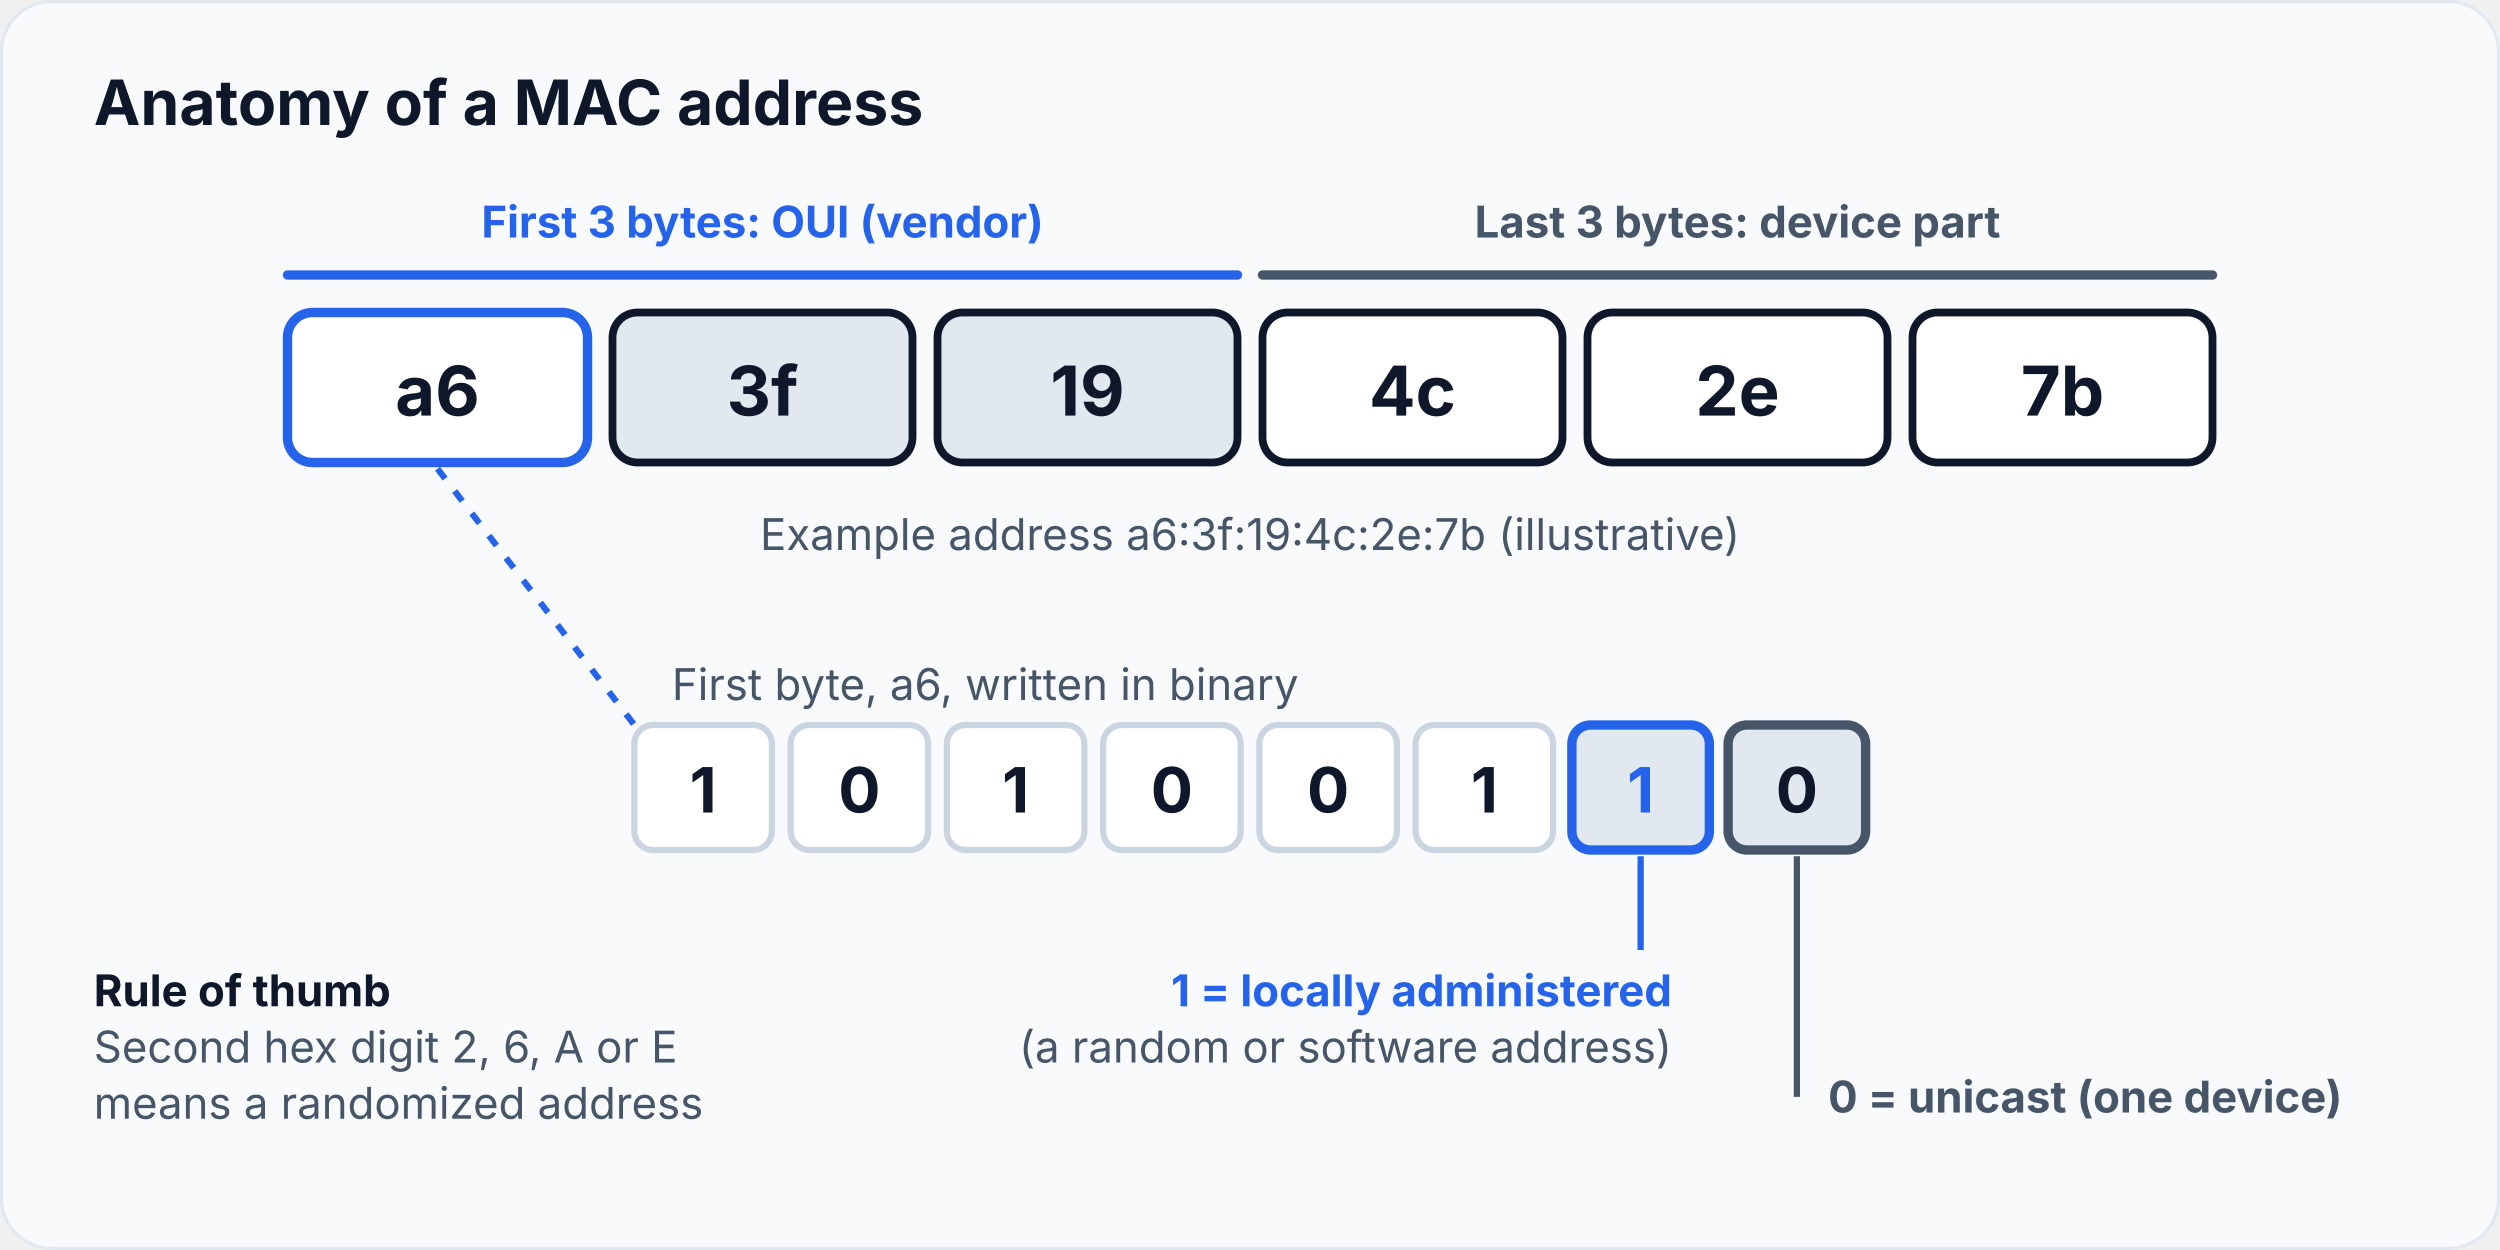
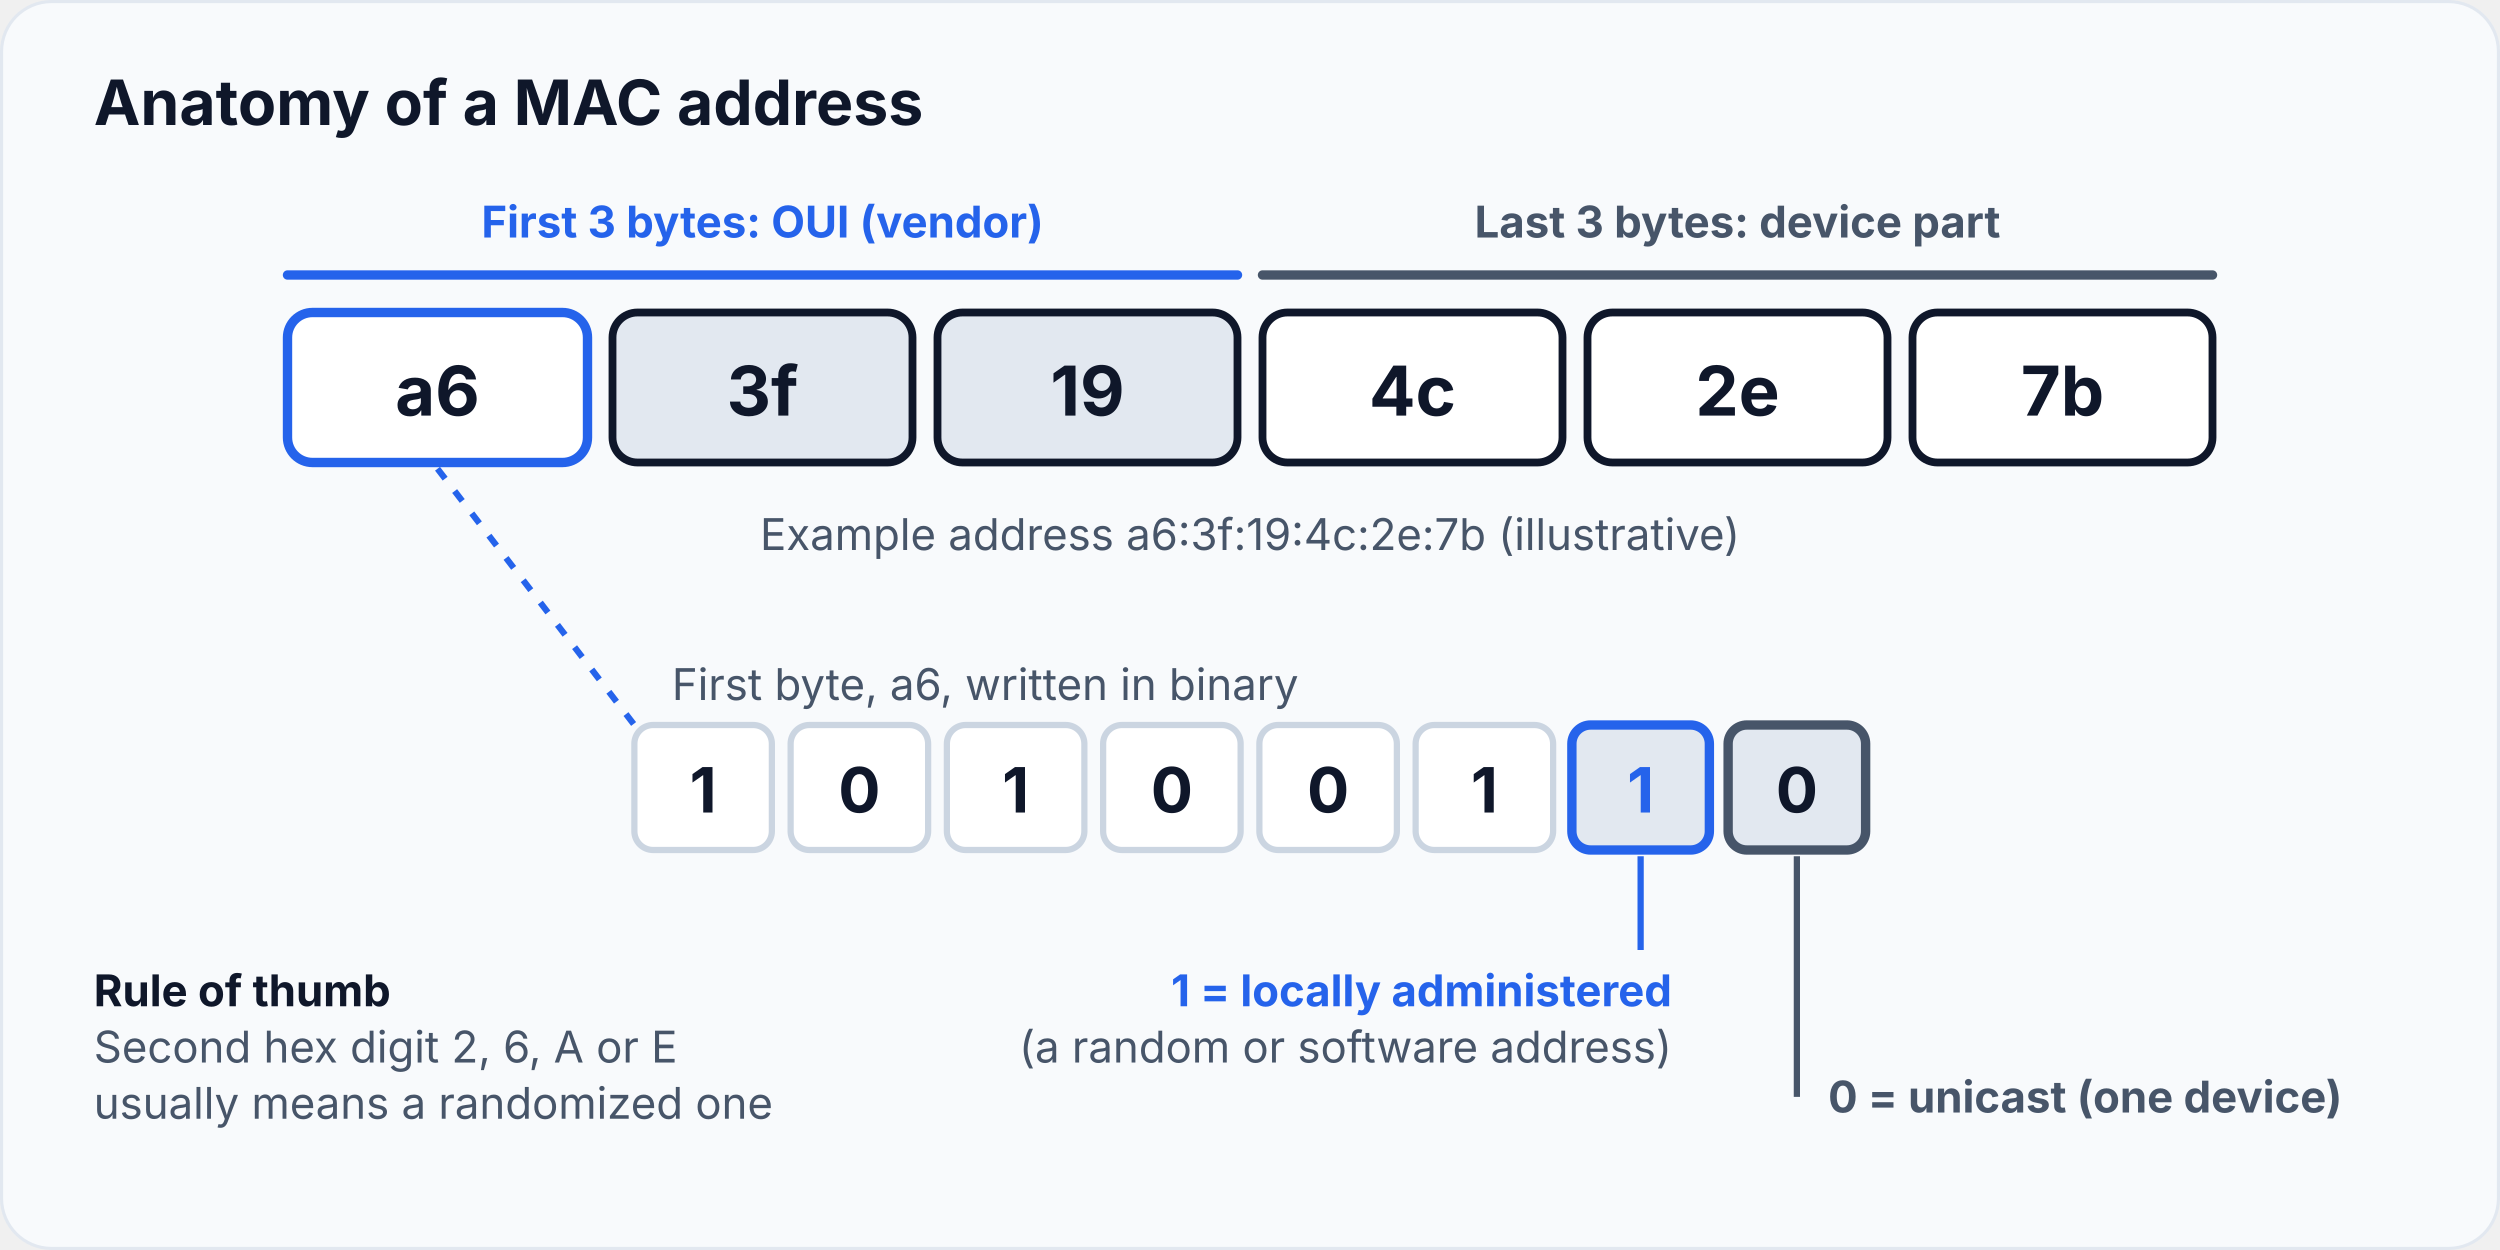
<svg xmlns="http://www.w3.org/2000/svg" viewBox="0 0 800 400" width="800" height="400" role="img" font-family="Urbanist, system-ui, -apple-system, 'Segoe UI', sans-serif">
  <rect x="0.5" y="0.5" width="799" height="399" rx="16" fill="#F8FAFC" stroke="#E2E8F0" />
  <text x="30" y="40" font-size="20" font-weight="700" fill="#0F172A">Anatomy of a MAC address</text>
  <text x="244" y="76" text-anchor="middle" font-size="14" font-weight="700" fill="#2563EB">First 3 bytes: OUI (vendor)</text>
  <line x1="92" y1="88" x2="396" y2="88" stroke="#2563EB" stroke-width="3" stroke-linecap="round" />
  <text x="556" y="76" text-anchor="middle" font-size="14" font-weight="700" fill="#475569">Last 3 bytes: device part</text>
  <line x1="404" y1="88" x2="708" y2="88" stroke="#475569" stroke-width="3" stroke-linecap="round" />
  <rect x="92" y="100" width="96" height="48" rx="8" fill="#FFFFFF" stroke="#2563EB" stroke-width="3" />
  <rect x="196" y="100" width="96" height="48" rx="8" fill="#E2E8F0" stroke="#0F172A" stroke-width="2.5" />
  <rect x="300" y="100" width="96" height="48" rx="8" fill="#E2E8F0" stroke="#0F172A" stroke-width="2.5" />
  <rect x="404" y="100" width="96" height="48" rx="8" fill="#FFFFFF" stroke="#0F172A" stroke-width="2.5" />
  <rect x="508" y="100" width="96" height="48" rx="8" fill="#FFFFFF" stroke="#0F172A" stroke-width="2.5" />
  <rect x="612" y="100" width="96" height="48" rx="8" fill="#FFFFFF" stroke="#0F172A" stroke-width="2.5" />
  <text x="140" y="133" text-anchor="middle" font-size="22" font-weight="700" fill="#0F172A">a6</text>
  <text x="244" y="133" text-anchor="middle" font-size="22" font-weight="700" fill="#0F172A">3f</text>
  <text x="348" y="133" text-anchor="middle" font-size="22" font-weight="700" fill="#0F172A">19</text>
  <text x="452" y="133" text-anchor="middle" font-size="22" font-weight="700" fill="#0F172A">4c</text>
  <text x="556" y="133" text-anchor="middle" font-size="22" font-weight="700" fill="#0F172A">2e</text>
  <text x="660" y="133" text-anchor="middle" font-size="22" font-weight="700" fill="#0F172A">7b</text>
  <text x="400" y="176" text-anchor="middle" font-size="14" fill="#475569">Example address a6:3f:19:4c:2e:7b (illustrative)</text>
  <line x1="140" y1="150" x2="203" y2="232" stroke="#2563EB" stroke-width="2" stroke-dasharray="4 5" />
  <text x="215" y="224" font-size="14" fill="#475569">First byte, a6, written in binary</text>
  <rect x="203" y="232" width="44" height="40" rx="6" fill="#FFFFFF" stroke="#CBD5E1" stroke-width="2" />
  <rect x="253" y="232" width="44" height="40" rx="6" fill="#FFFFFF" stroke="#CBD5E1" stroke-width="2" />
  <rect x="303" y="232" width="44" height="40" rx="6" fill="#FFFFFF" stroke="#CBD5E1" stroke-width="2" />
  <rect x="353" y="232" width="44" height="40" rx="6" fill="#FFFFFF" stroke="#CBD5E1" stroke-width="2" />
  <rect x="403" y="232" width="44" height="40" rx="6" fill="#FFFFFF" stroke="#CBD5E1" stroke-width="2" />
  <rect x="453" y="232" width="44" height="40" rx="6" fill="#FFFFFF" stroke="#CBD5E1" stroke-width="2" />
  <rect x="503" y="232" width="44" height="40" rx="6" fill="#E2E8F0" stroke="#2563EB" stroke-width="3" />
  <rect x="553" y="232" width="44" height="40" rx="6" fill="#E2E8F0" stroke="#475569" stroke-width="3" />
  <text x="225" y="260" text-anchor="middle" font-size="20" font-weight="700" fill="#0F172A">1</text>
  <text x="275" y="260" text-anchor="middle" font-size="20" font-weight="700" fill="#0F172A">0</text>
  <text x="325" y="260" text-anchor="middle" font-size="20" font-weight="700" fill="#0F172A">1</text>
  <text x="375" y="260" text-anchor="middle" font-size="20" font-weight="700" fill="#0F172A">0</text>
  <text x="425" y="260" text-anchor="middle" font-size="20" font-weight="700" fill="#0F172A">0</text>
  <text x="475" y="260" text-anchor="middle" font-size="20" font-weight="700" fill="#0F172A">1</text>
  <text x="525" y="260" text-anchor="middle" font-size="20" font-weight="700" fill="#2563EB">1</text>
  <text x="575" y="260" text-anchor="middle" font-size="20" font-weight="700" fill="#0F172A">0</text>
  <line x1="525" y1="274" x2="525" y2="304" stroke="#2563EB" stroke-width="2" />
  <text x="535" y="322" text-anchor="end" font-size="14" font-weight="700" fill="#2563EB">1 = locally administered</text>
  <text x="535" y="340" text-anchor="end" font-size="14" fill="#475569">(a random or software address)</text>
  <line x1="575" y1="274" x2="575" y2="351" stroke="#475569" stroke-width="2" />
  <text x="585" y="356" font-size="14" font-weight="700" fill="#475569">0 = unicast (one device)</text>
  <text x="30" y="322" font-size="14" font-weight="700" fill="#0F172A">Rule of thumb</text>
  <text x="30" y="340" font-size="14" fill="#475569">Second hex digit 2, 6, A or E</text>
-   <text x="30" y="358" font-size="14" fill="#475569">means a randomized address</text>
+   <text x="30" y="358" font-size="14" fill="#475569">usually means a randomized one</text>
</svg>
